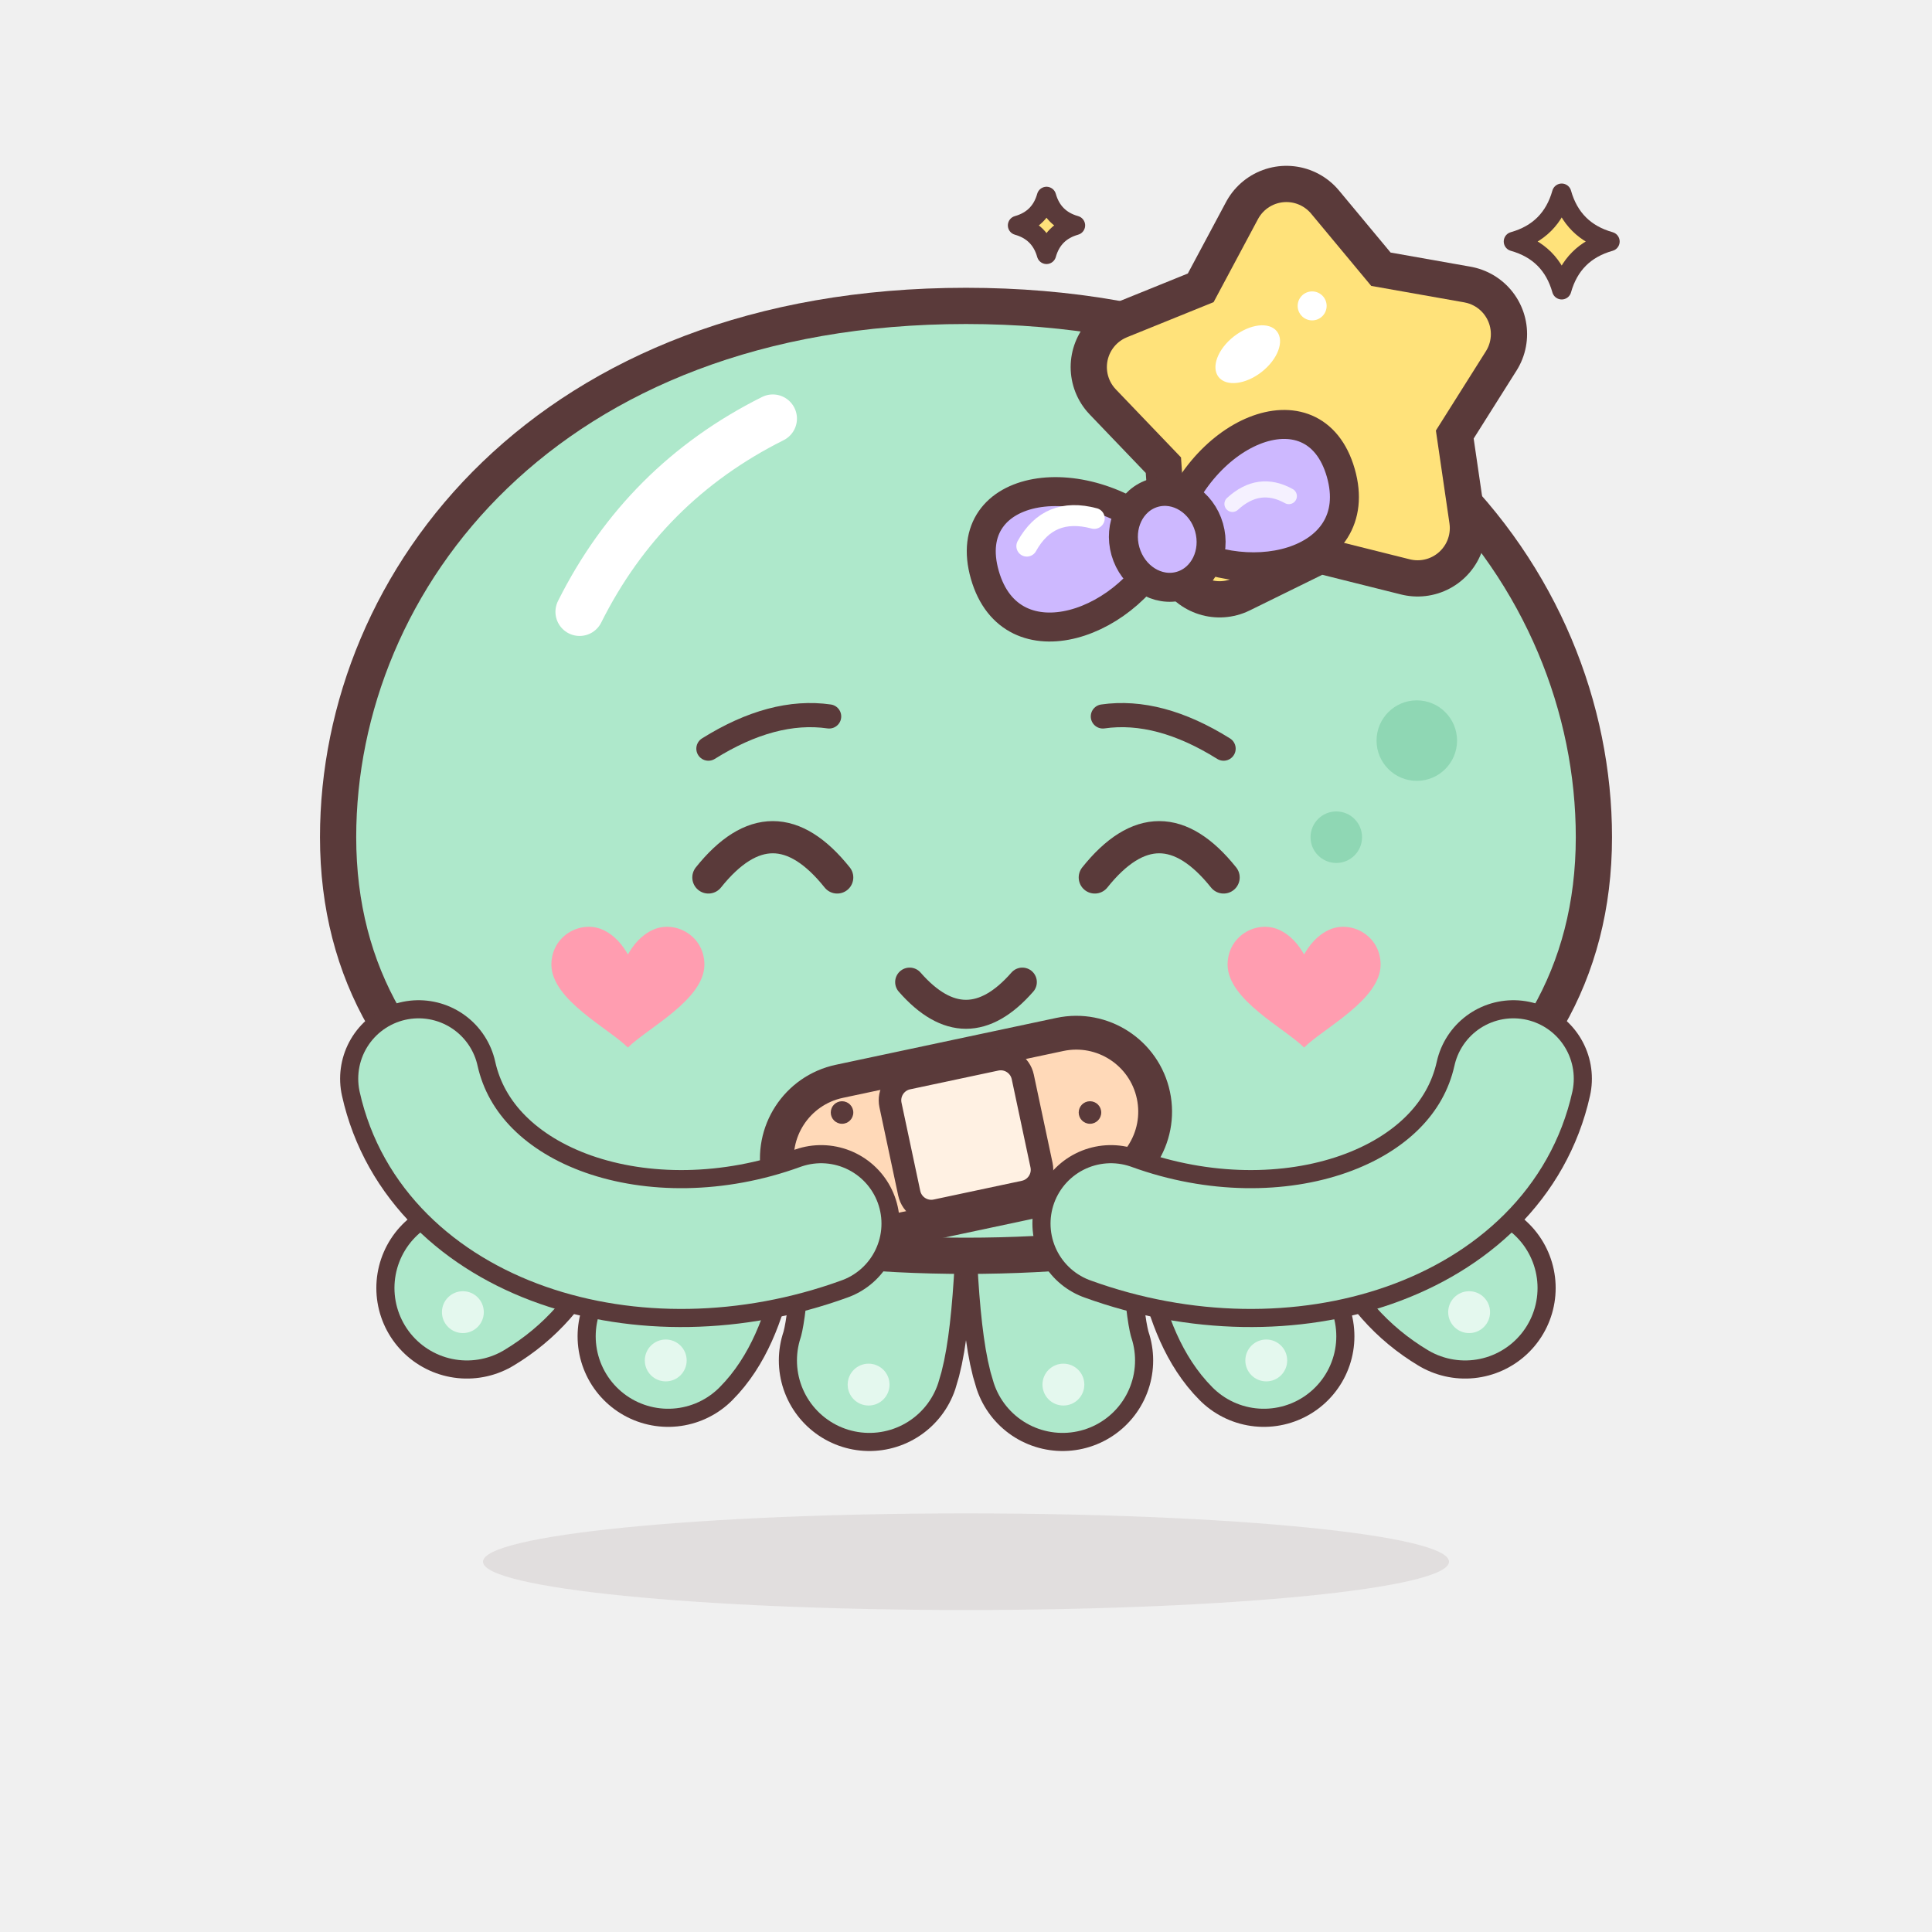
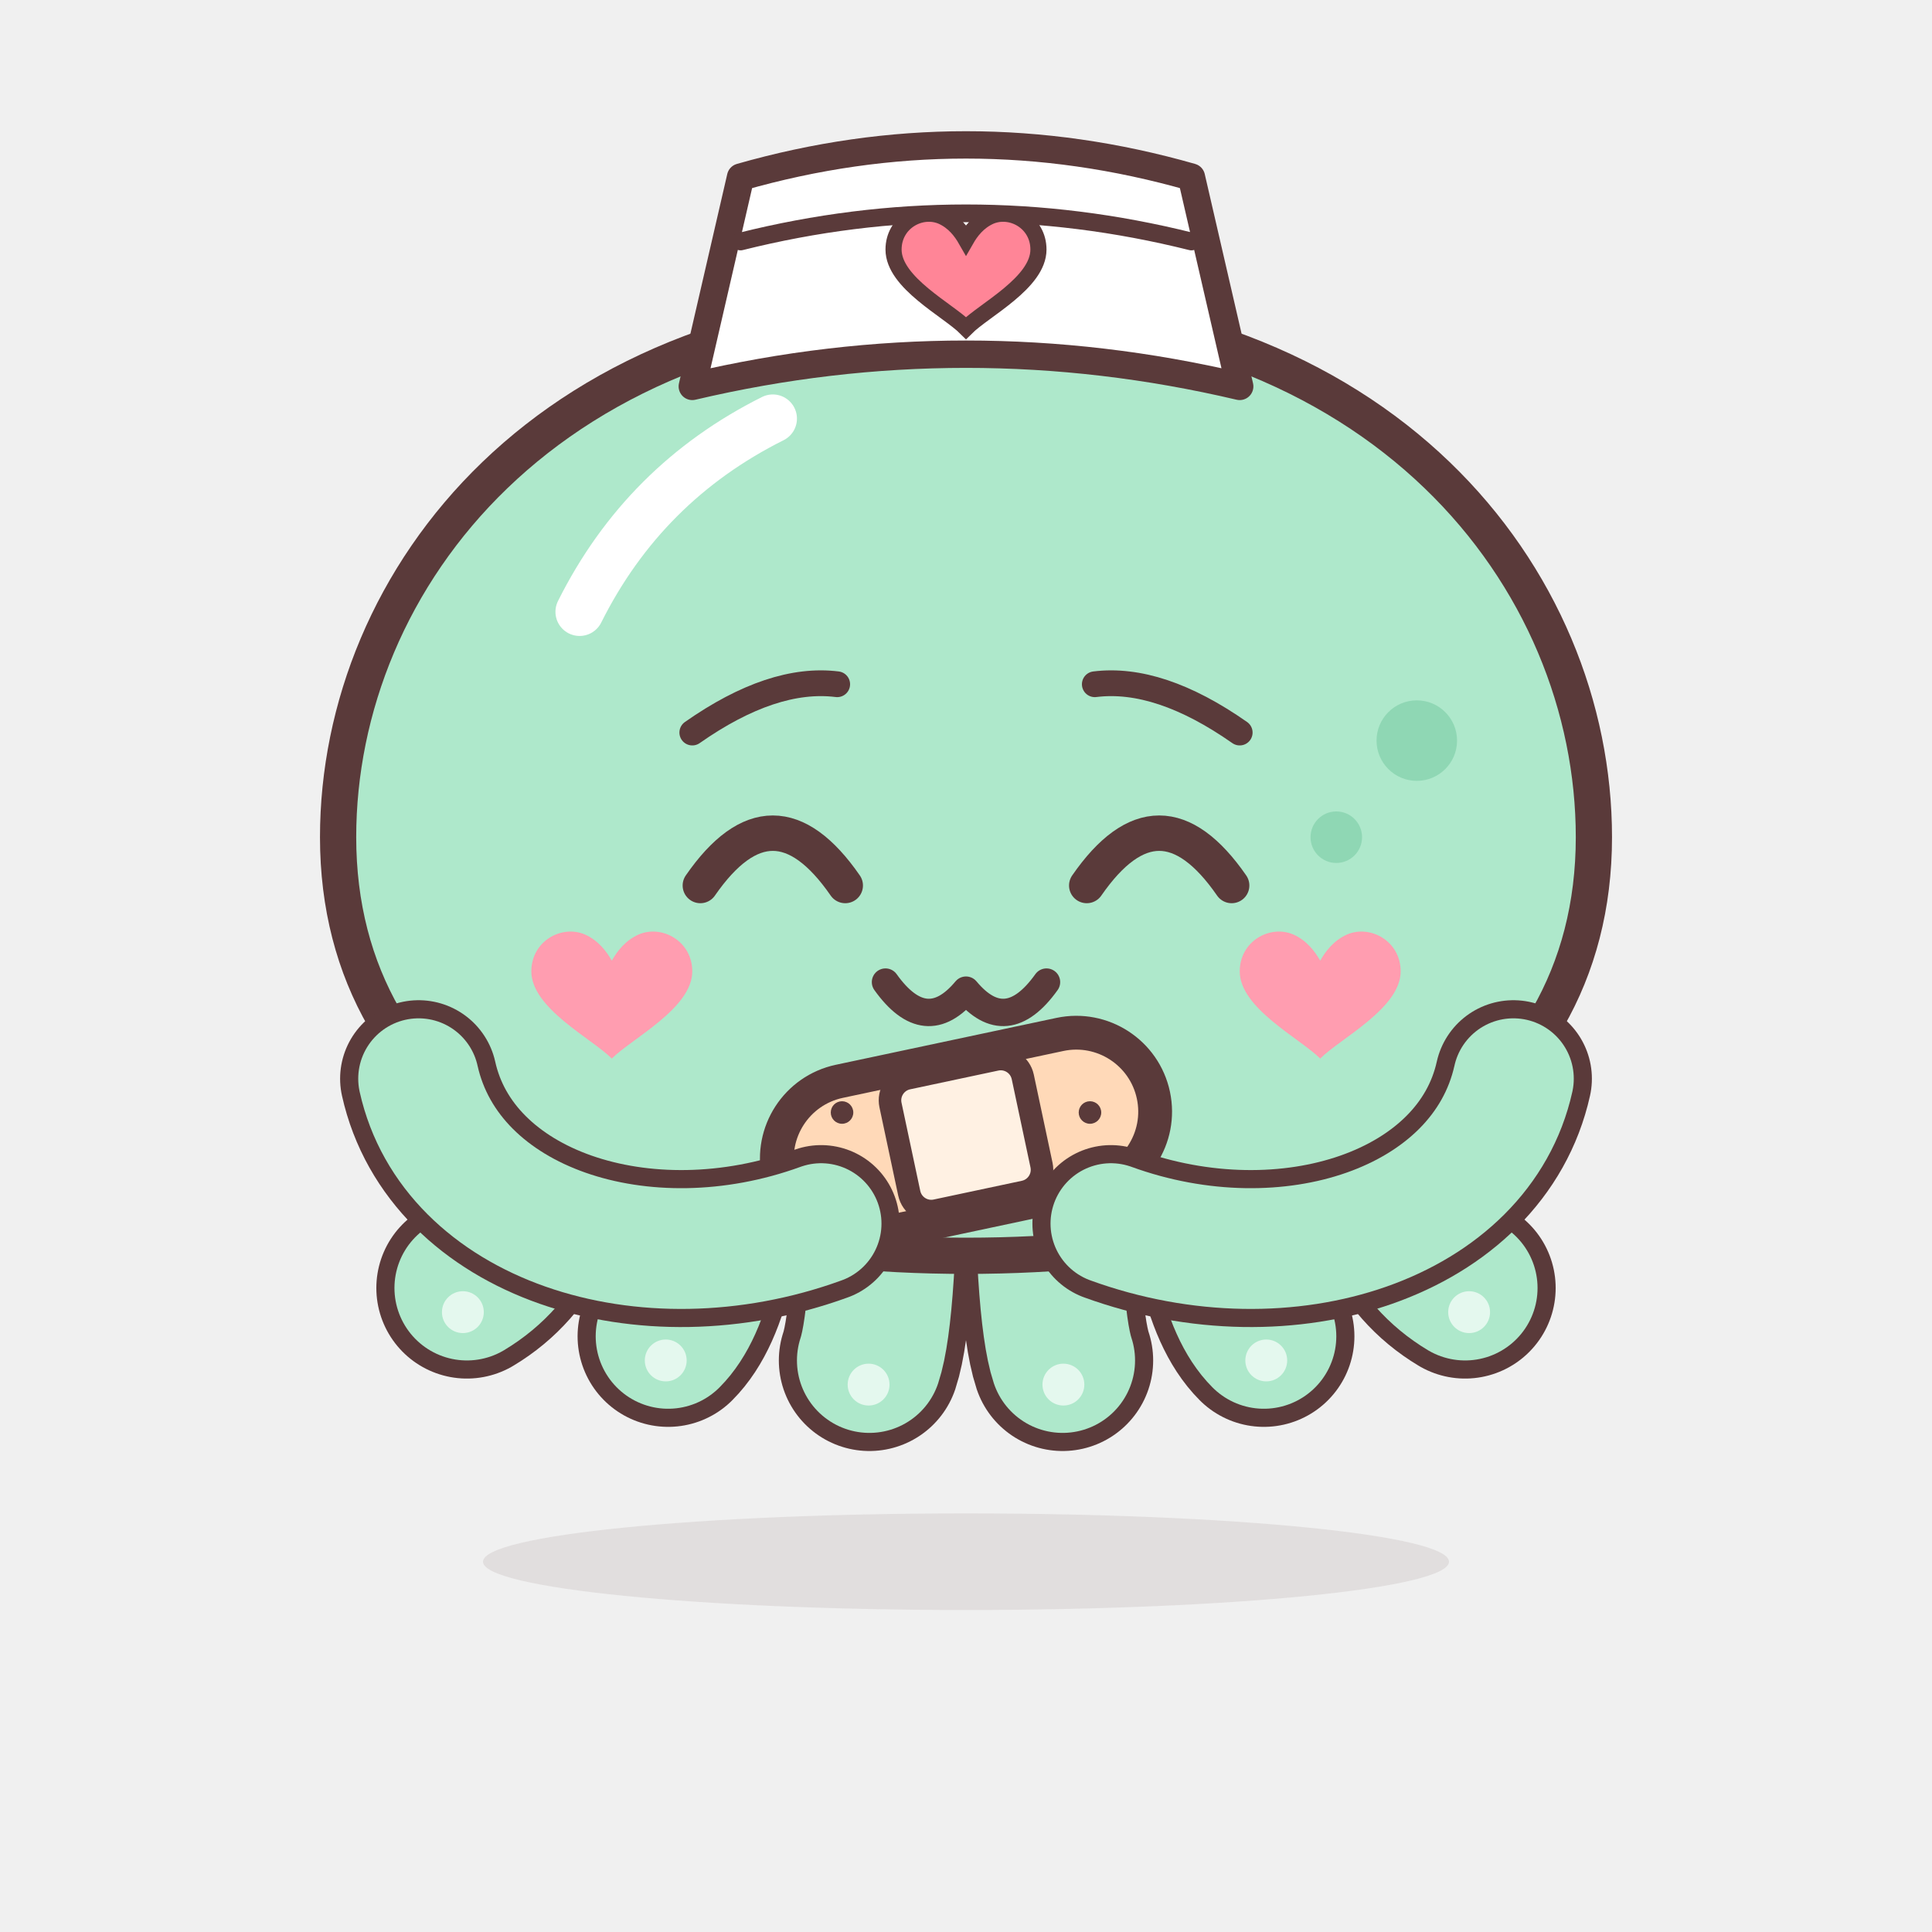
<svg xmlns="http://www.w3.org/2000/svg" viewBox="0 0 240 240" width="240" height="240">
  <ellipse cx="120" cy="194" rx="60" ry="6" fill="#5A3A3A" opacity="0.10" />
  <g fill="none" stroke-linecap="round" stroke-linejoin="round">
    <g stroke="#5A3A3A" stroke-width="22.5">
      <path d="M68 138 Q 68 154, 58 160" />
      <path d="M89 138 Q 89 160, 83 166" />
      <path d="M110 138 Q 110 163, 108 169" />
      <path d="M130 138 Q 130 163, 132 169" />
      <path d="M151 138 Q 151 160, 157 166" />
      <path d="M172 138 Q 172 154, 182 160" />
    </g>
    <g stroke="#AEE8CB" stroke-width="18">
      <path d="M68 138 Q 68 154, 58 160" />
      <path d="M89 138 Q 89 160, 83 166" />
      <path d="M110 138 Q 110 163, 108 169" />
      <path d="M130 138 Q 130 163, 132 169" />
      <path d="M151 138 Q 151 160, 157 166" />
      <path d="M172 138 Q 172 154, 182 160" />
    </g>
  </g>
  <g fill="none" stroke-linecap="round" stroke-linejoin="round">
    <g stroke="#5A3A3A" stroke-width="19.5" />
    <g stroke="#AEE8CB" stroke-width="15" />
  </g>
  <g fill="#E4F8EE">
    <circle cx="57.5" cy="163" r="2.6" />
    <circle cx="82.7" cy="169" r="2.6" />
    <circle cx="107.9" cy="172" r="2.6" />
    <circle cx="132.1" cy="172" r="2.6" />
    <circle cx="157.3" cy="169" r="2.6" />
    <circle cx="182.5" cy="163" r="2.6" />
  </g>
  <path d="M120 38 C 172 38, 198 72, 198 104 C 198 138, 166 156, 120 156 C 74 156, 42 138, 42 104 C 42 72, 68 38, 120 38 Z" fill="#AEE8CB" stroke="#5A3A3A" stroke-width="4.5" />
  <g fill="#8FD7B4">
    <circle cx="176" cy="92" r="5" />
    <circle cx="166" cy="104" r="3.2" />
  </g>
-   <g>
-     <polygon points="159.8,29.1 168.2,39.2 181.2,41.5 174.2,52.6 176.1,65.6 163.3,62.4 151.5,68.2 150.6,55.1 141.5,45.6 153.6,40.7" fill="#5A3A3A" stroke="#5A3A3A" stroke-width="17.0" stroke-linejoin="round" />
-     <polygon points="159.8,29.1 168.2,39.2 181.2,41.5 174.2,52.6 176.1,65.6 163.3,62.4 151.5,68.2 150.6,55.1 141.5,45.6 153.6,40.7" fill="#FFE27A" stroke="#FFE27A" stroke-width="8" stroke-linejoin="round" />
-     <ellipse cx="155" cy="44" rx="4.6" ry="2.8" fill="#FFFFFF" transform="rotate(-38 155 44)" />
-     <circle cx="163" cy="38" r="1.8" fill="#FFFFFF" />
-     <g transform="translate(145 67) rotate(-16) scale(1.0)" stroke="#5A3A3A" stroke-width="3.60" stroke-linejoin="round">
-       <path d="M0 0 C -7 -12, -23 -14, -23 -2 C -23 10, -7 9, 0 0 Z" fill="#CDB8FF" />
-       <path d="M0 0 C -7 -12, -23 -14, -23 -2 C -23 10, -7 9, 0 0 Z" fill="#CDB8FF" transform="scale(-1 1)" />
-       <path d="M-17 -4 Q -13 -8, -8 -5" fill="none" stroke="#FFFFFF" stroke-width="2.60" stroke-linecap="round" />
-       <path d="M9 -2 Q 13 -4, 16 -1" fill="none" stroke="#FFFFFF" stroke-width="2.00" stroke-linecap="round" opacity="0.8" />
-       <ellipse cx="0" cy="0" rx="5.4" ry="6" fill="#CDB8FF" />
-     </g>
-     <path d="M194 24 Q 195.32 28.68, 200 30 Q 195.32 31.32, 194 36 Q 192.68 31.32, 188 30 Q 192.68 28.68, 194 24 Z" fill="#FFE27A" stroke="#5A3A3A" stroke-width="2.4" stroke-linejoin="round" />
-     <path d="M130 24.4 Q 130.792 27.208, 133.6 28 Q 130.792 28.792, 130 31.6 Q 129.208 28.792, 126.4 28 Q 129.208 27.208, 130 24.4 Z" fill="#FFE27A" stroke="#5A3A3A" stroke-width="2.4" stroke-linejoin="round" />
-   </g>
  <path d="M72 76 Q 80 60, 96 52" fill="none" stroke="#FFFFFF" stroke-width="6" stroke-linecap="round" />
-   <path transform="translate(78 123) scale(0.792)" d="M0 9 C -3 6, -12 1.5, -12 -4 C -12 -8.5, -7.5 -11, -4 -9.5 C -2 -8.6, -0.8 -7, 0 -5.6 C 0.8 -7, 2 -8.6, 4 -9.5 C 7.5 -11, 12 -8.5, 12 -4 C 12 1.5, 3 6, 0 9 Z" fill="#FF9DB0" />
-   <path transform="translate(162 123) scale(0.792)" d="M0 9 C -3 6, -12 1.5, -12 -4 C -12 -8.5, -7.5 -11, -4 -9.5 C -2 -8.6, -0.8 -7, 0 -5.6 C 0.8 -7, 2 -8.6, 4 -9.5 C 7.5 -11, 12 -8.5, 12 -4 C 12 1.5, 3 6, 0 9 Z" fill="#FF9DB0" />
-   <path d="M88 93 Q 96 88, 103 89" fill="none" stroke="#5A3A3A" stroke-width="3" stroke-linecap="round" stroke-linejoin="round" />
-   <path d="M152 93 Q 144 88, 137 89" fill="none" stroke="#5A3A3A" stroke-width="3" stroke-linecap="round" stroke-linejoin="round" />
-   <path d="M88 109 Q 96 99, 104 109" fill="none" stroke="#5A3A3A" stroke-width="4" stroke-linecap="round" stroke-linejoin="round" />
-   <path d="M136 109 Q 144 99, 152 109" fill="none" stroke="#5A3A3A" stroke-width="4" stroke-linecap="round" stroke-linejoin="round" />
-   <path d="M113 122 Q 120 130, 127 122" fill="none" stroke="#5A3A3A" stroke-width="3.6" stroke-linecap="round" stroke-linejoin="round" />
+   <path d="M86 48 L 92 22 Q 120 14, 148 22 L 154 48 Q 120 40, 86 48 Z" fill="#FFFFFF" stroke="#5A3A3A" stroke-width="3.4" stroke-linejoin="round" />
+   <path d="M92 30 Q 120 23, 148 30" fill="none" stroke="#5A3A3A" stroke-width="2.2" stroke-linecap="round" stroke-linejoin="round" />
+   <path transform="translate(120 34) scale(0.750)" d="M0 9 C -3 6, -12 1.5, -12 -4 C -12 -8.5, -7.5 -11, -4 -9.5 C -2 -8.6, -0.8 -7, 0 -5.6 C 0.8 -7, 2 -8.6, 4 -9.5 C 7.5 -11, 12 -8.5, 12 -4 C 12 1.5, 3 6, 0 9 Z" fill="#FF8597" stroke="#5A3A3A" stroke-width="2.67" />
+   <path transform="translate(76 124) scale(0.833)" d="M0 9 C -3 6, -12 1.5, -12 -4 C -12 -8.5, -7.5 -11, -4 -9.5 C -2 -8.6, -0.8 -7, 0 -5.6 C 0.8 -7, 2 -8.6, 4 -9.5 C 7.5 -11, 12 -8.5, 12 -4 C 12 1.5, 3 6, 0 9 Z" fill="#FF9DB0" />
+   <path transform="translate(164 124) scale(0.833)" d="M0 9 C -3 6, -12 1.5, -12 -4 C -12 -8.5, -7.5 -11, -4 -9.5 C -2 -8.6, -0.8 -7, 0 -5.6 C 0.8 -7, 2 -8.6, 4 -9.5 C 7.5 -11, 12 -8.5, 12 -4 C 12 1.5, 3 6, 0 9 Z" fill="#FF9DB0" />
+   <path d="M86 91 Q 96 84, 104 85" fill="none" stroke="#5A3A3A" stroke-width="3.2" stroke-linecap="round" stroke-linejoin="round" />
+   <path d="M154 91 Q 144 84, 136 85" fill="none" stroke="#5A3A3A" stroke-width="3.2" stroke-linecap="round" stroke-linejoin="round" />
+   <path d="M87 110 Q 96 97, 105 110" fill="none" stroke="#5A3A3A" stroke-width="4.4" stroke-linecap="round" stroke-linejoin="round" />
+   <path d="M135 110 Q 144 97, 153 110" fill="none" stroke="#5A3A3A" stroke-width="4.4" stroke-linecap="round" stroke-linejoin="round" />
+   <path d="M110 122 Q 115 129, 120 123 Q 125 129, 130 122" fill="none" stroke="#5A3A3A" stroke-width="3.4" stroke-linecap="round" stroke-linejoin="round" />
  <g transform="translate(120 141) scale(1.4) translate(-120 -141)">
    <rect x="103" y="134" width="34" height="14" rx="7" fill="#FFD9B8" stroke="#5A3A3A" stroke-width="3" transform="rotate(-12 120 141)" />
    <rect x="114" y="135" width="12" height="12" rx="2" fill="#FFF1E3" stroke="#5A3A3A" stroke-width="2" transform="rotate(-12 120 141)" />
    <circle cx="108" cy="143" r="1" fill="#5A3A3A" />
    <circle cx="109" cy="139" r="1" fill="#5A3A3A" />
    <circle cx="131" cy="139" r="1" fill="#5A3A3A" />
    <circle cx="132" cy="143" r="1" fill="#5A3A3A" />
  </g>
  <g fill="none" stroke-linecap="round" stroke-linejoin="round">
    <g stroke="#5A3A3A" stroke-width="19.5">
      <path d="M52 134 C 56 152, 80 160, 102 152" />
      <path d="M188 134 C 184 152, 160 160, 138 152" />
    </g>
    <g stroke="#AEE8CB" stroke-width="15">
      <path d="M52 134 C 56 152, 80 160, 102 152" />
      <path d="M188 134 C 184 152, 160 160, 138 152" />
    </g>
  </g>
</svg>
